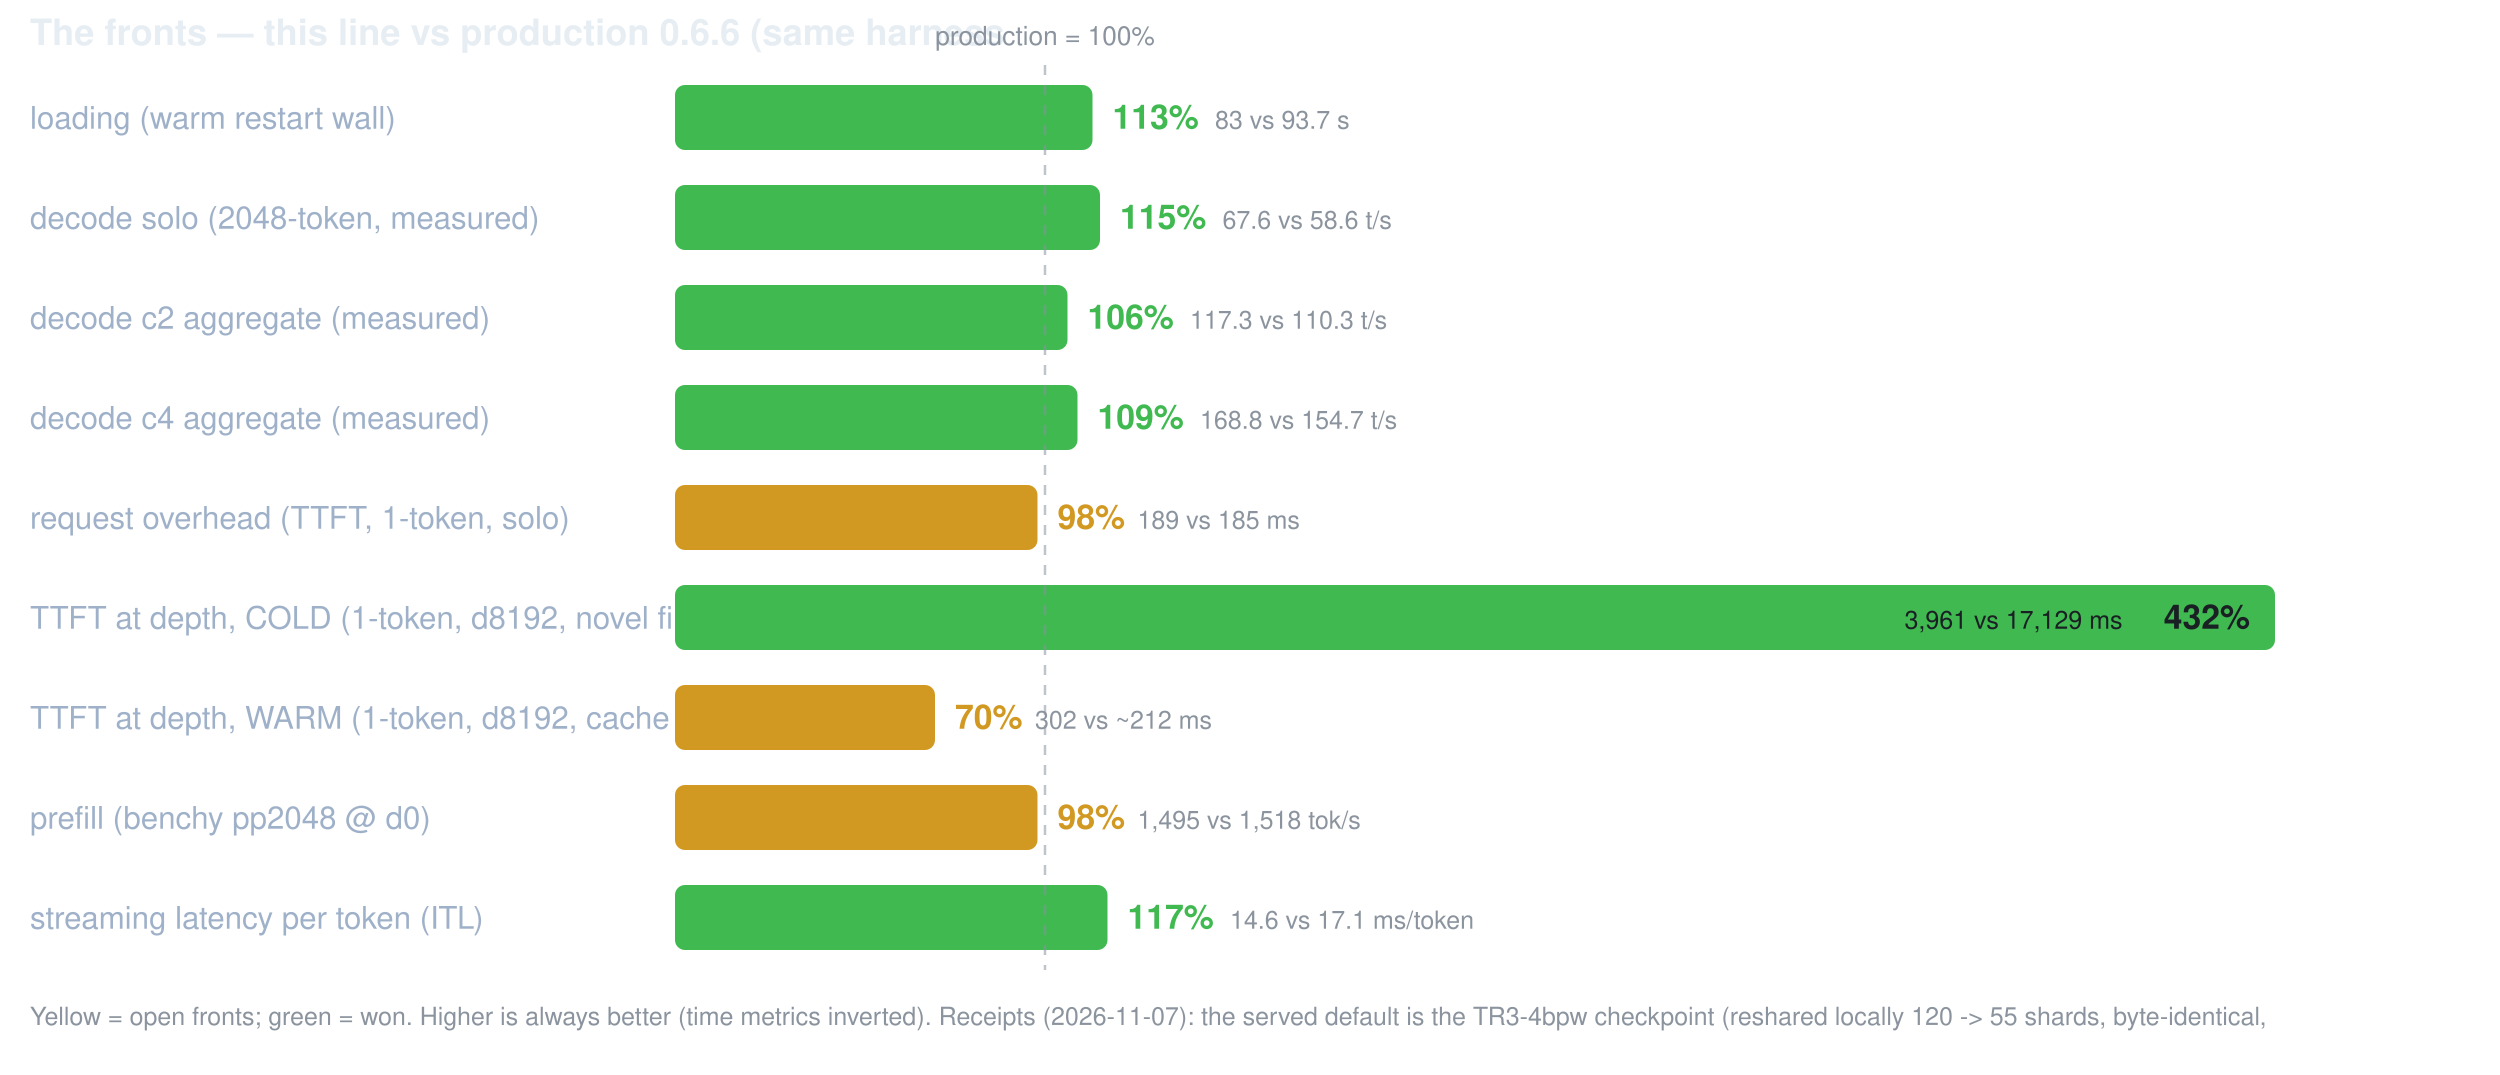
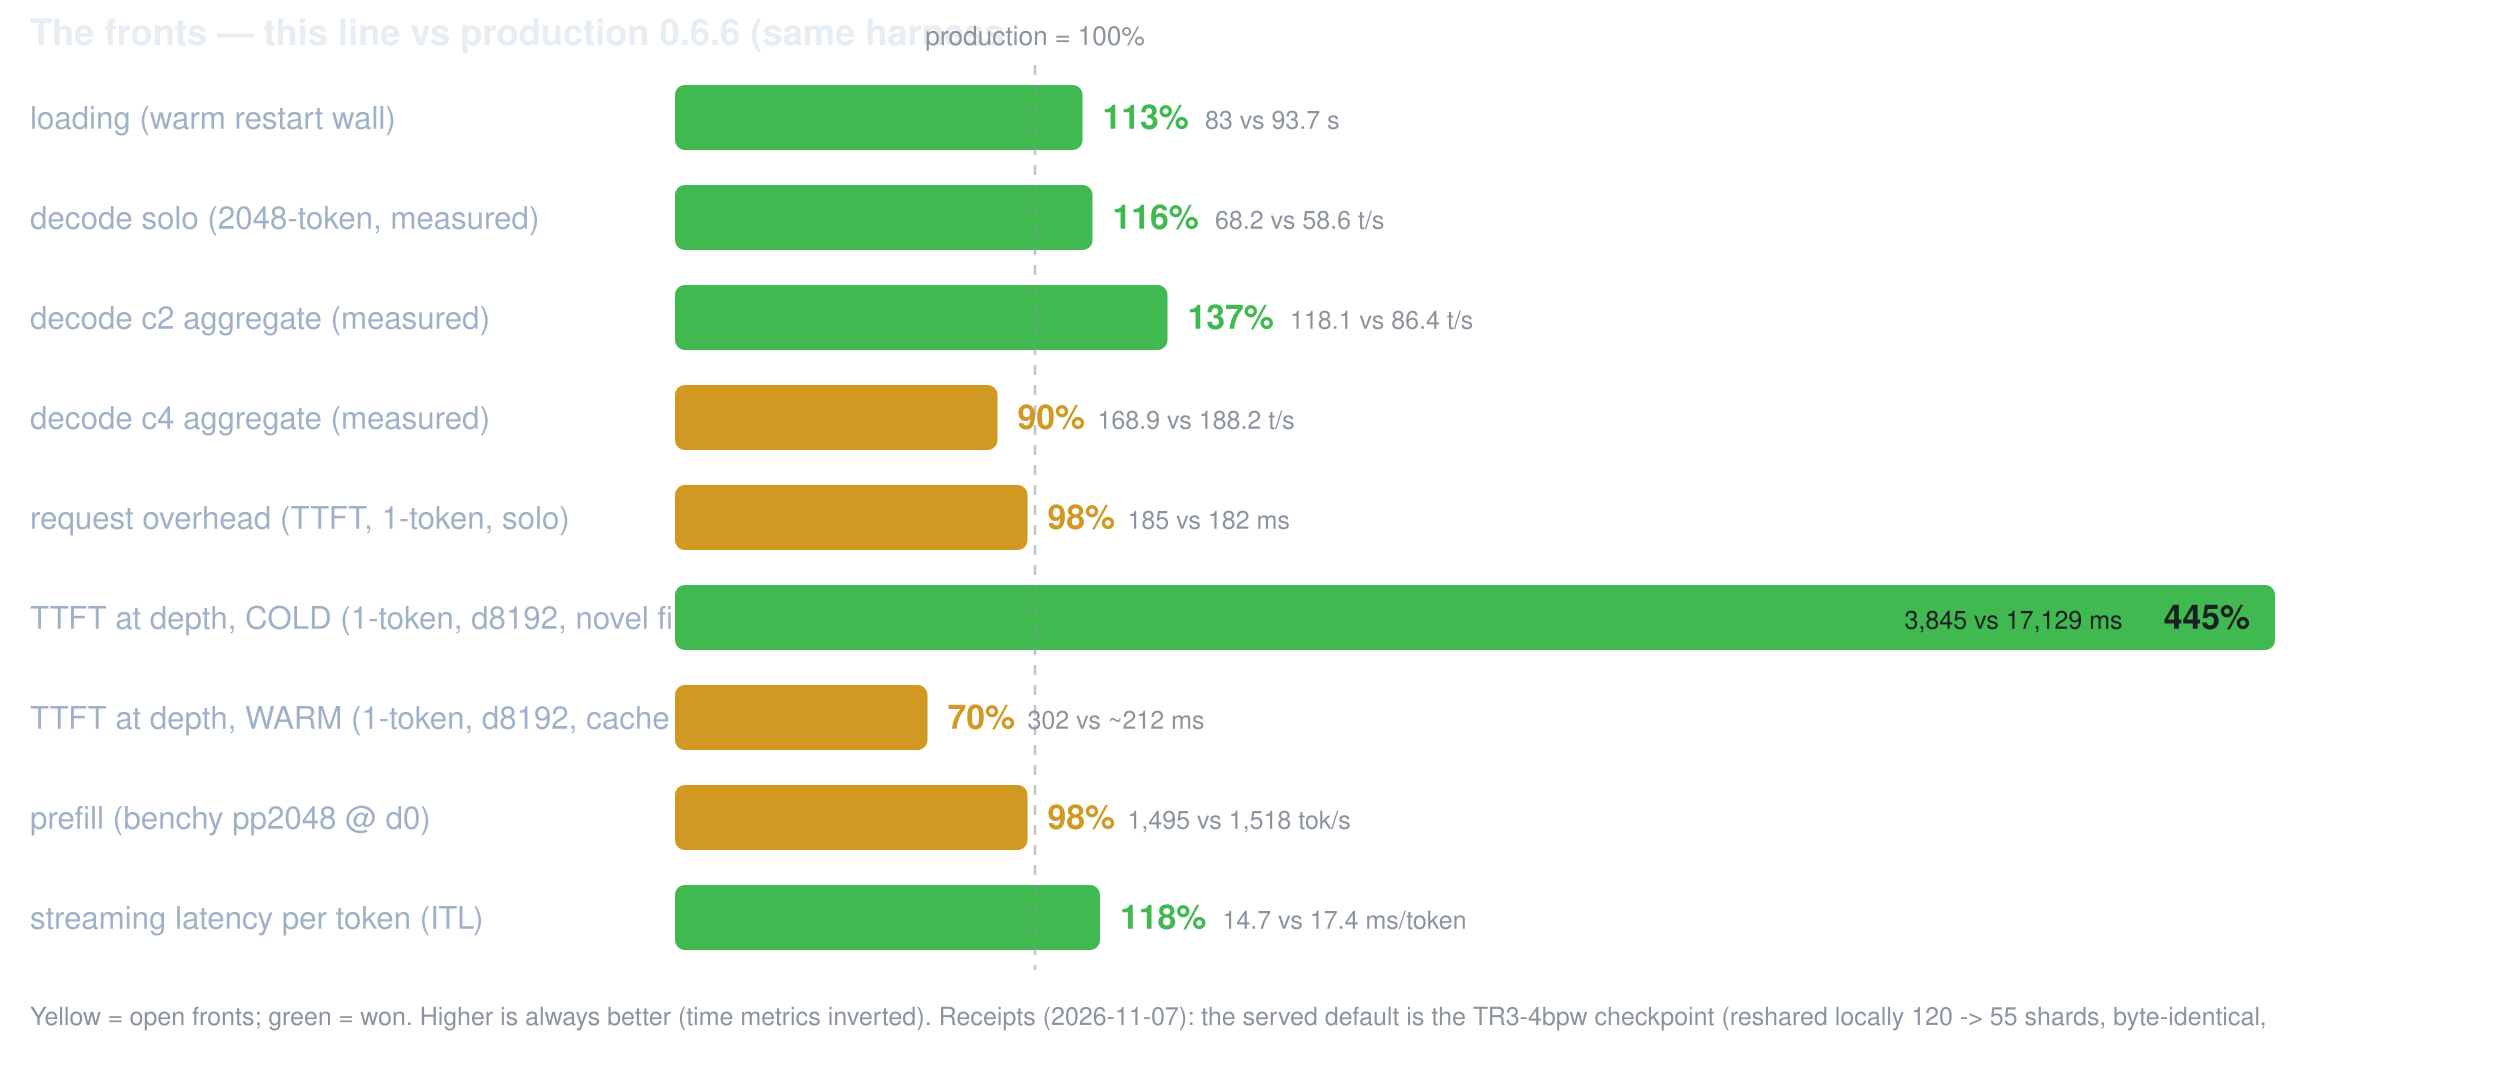
<svg xmlns="http://www.w3.org/2000/svg" viewBox="0 0 1000 430" width="1000" height="430" font-family="ui-sans-serif, -apple-system, 'Segoe UI', Helvetica, Arial, sans-serif">
  <text x="12" y="18" font-size="14.5" font-weight="700" fill="#e6edf3">The fronts — this line vs production 0.6.6 (same harness</text>
-   <text x="418" y="18" font-size="10.5" fill="#8b949e" text-anchor="middle">production = 100%</text>
+   <text x="414" y="18" font-size="10.5" fill="#8b949e" text-anchor="middle">production = 100%</text>
  <g>
    <text x="12" y="51.5" font-size="12.5" fill="#9fb1c9">loading (warm restart wall)</text>
-     <rect x="270" y="34" width="167" height="26" rx="4" fill="#3fb950" />
-     <text x="445" y="51.5" font-size="13.5" font-weight="700" fill="#3fb950">113%</text>
-     <text x="486" y="51.5" font-size="10" fill="#8b949e">83 vs 93.7 s</text>
+     <rect x="270" y="34" width="163" height="26" rx="4" fill="#3fb950" />
+     <text x="441" y="51.5" font-size="13.5" font-weight="700" fill="#3fb950">113%</text>
+     <text x="482" y="51.5" font-size="10" fill="#8b949e">83 vs 93.7 s</text>
    <text x="12" y="91.5" font-size="12.5" fill="#9fb1c9">decode solo (2048-token, measured)</text>
-     <rect x="270" y="74" width="170" height="26" rx="4" fill="#3fb950" />
-     <text x="448" y="91.5" font-size="13.5" font-weight="700" fill="#3fb950">115%</text>
-     <text x="489" y="91.5" font-size="10" fill="#8b949e">67.6 vs 58.6 t/s</text>
+     <rect x="270" y="74" width="167" height="26" rx="4" fill="#3fb950" />
+     <text x="445" y="91.5" font-size="13.5" font-weight="700" fill="#3fb950">116%</text>
+     <text x="486" y="91.5" font-size="10" fill="#8b949e">68.2 vs 58.6 t/s</text>
    <text x="12" y="131.5" font-size="12.5" fill="#9fb1c9">decode c2 aggregate (measured)</text>
-     <rect x="270" y="114" width="157" height="26" rx="4" fill="#3fb950" />
-     <text x="435" y="131.5" font-size="13.5" font-weight="700" fill="#3fb950">106%</text>
-     <text x="476" y="131.5" font-size="10" fill="#8b949e">117.3 vs 110.3 t/s</text>
+     <rect x="270" y="114" width="197" height="26" rx="4" fill="#3fb950" />
+     <text x="475" y="131.5" font-size="13.5" font-weight="700" fill="#3fb950">137%</text>
+     <text x="516" y="131.5" font-size="10" fill="#8b949e">118.1 vs 86.4 t/s</text>
    <text x="12" y="171.5" font-size="12.5" fill="#9fb1c9">decode c4 aggregate (measured)</text>
-     <rect x="270" y="154" width="161" height="26" rx="4" fill="#3fb950" />
-     <text x="439" y="171.5" font-size="13.5" font-weight="700" fill="#3fb950">109%</text>
-     <text x="480" y="171.5" font-size="10" fill="#8b949e">168.8 vs 154.7 t/s</text>
+     <rect x="270" y="154" width="129" height="26" rx="4" fill="#d29922" />
+     <text x="407" y="171.5" font-size="13.5" font-weight="700" fill="#d29922">90%</text>
+     <text x="439" y="171.5" font-size="10" fill="#8b949e">168.9 vs 188.2 t/s</text>
    <text x="12" y="211.5" font-size="12.5" fill="#9fb1c9">request overhead (TTFT, 1-token, solo)</text>
-     <rect x="270" y="194" width="145" height="26" rx="4" fill="#d29922" />
-     <text x="423" y="211.5" font-size="13.5" font-weight="700" fill="#d29922">98%</text>
-     <text x="455" y="211.5" font-size="10" fill="#8b949e">189 vs 185 ms</text>
+     <rect x="270" y="194" width="141" height="26" rx="4" fill="#d29922" />
+     <text x="419" y="211.5" font-size="13.5" font-weight="700" fill="#d29922">98%</text>
+     <text x="451" y="211.5" font-size="10" fill="#8b949e">185 vs 182 ms</text>
    <text x="12" y="251.5" font-size="12.5" fill="#9fb1c9">TTFT at depth, COLD (1-token, d8192, novel fill)</text>
    <rect x="270" y="234" width="640" height="26" rx="4" fill="#3fb950" />
-     <text x="900" y="251.5" font-size="13.5" font-weight="700" fill="#1a1f24" text-anchor="end">432%</text>
-     <text x="849" y="251.5" font-size="10" fill="#1a1f24" text-anchor="end">3,961 vs 17,129 ms</text>
+     <text x="900" y="251.5" font-size="13.5" font-weight="700" fill="#1a1f24" text-anchor="end">445%</text>
+     <text x="849" y="251.5" font-size="10" fill="#1a1f24" text-anchor="end">3,845 vs 17,129 ms</text>
    <text x="12" y="291.5" font-size="12.5" fill="#9fb1c9">TTFT at depth, WARM (1-token, d8192, cache hit)</text>
-     <rect x="270" y="274" width="104" height="26" rx="4" fill="#d29922" />
-     <text x="382" y="291.5" font-size="13.5" font-weight="700" fill="#d29922">70%</text>
-     <text x="414" y="291.5" font-size="10" fill="#8b949e">302 vs ~212 ms</text>
+     <rect x="270" y="274" width="101" height="26" rx="4" fill="#d29922" />
+     <text x="379" y="291.5" font-size="13.5" font-weight="700" fill="#d29922">70%</text>
+     <text x="411" y="291.5" font-size="10" fill="#8b949e">302 vs ~212 ms</text>
    <text x="12" y="331.5" font-size="12.5" fill="#9fb1c9">prefill (benchy pp2048 @ d0)</text>
-     <rect x="270" y="314" width="145" height="26" rx="4" fill="#d29922" />
-     <text x="423" y="331.5" font-size="13.5" font-weight="700" fill="#d29922">98%</text>
-     <text x="455" y="331.5" font-size="10" fill="#8b949e">1,495 vs 1,518 tok/s</text>
+     <rect x="270" y="314" width="141" height="26" rx="4" fill="#d29922" />
+     <text x="419" y="331.5" font-size="13.5" font-weight="700" fill="#d29922">98%</text>
+     <text x="451" y="331.5" font-size="10" fill="#8b949e">1,495 vs 1,518 tok/s</text>
    <text x="12" y="371.5" font-size="12.5" fill="#9fb1c9">streaming latency per token (ITL)</text>
-     <rect x="270" y="354" width="173" height="26" rx="4" fill="#3fb950" />
-     <text x="451" y="371.5" font-size="13.5" font-weight="700" fill="#3fb950">117%</text>
-     <text x="492" y="371.5" font-size="10" fill="#8b949e">14.6 vs 17.1 ms/token</text>
+     <rect x="270" y="354" width="170" height="26" rx="4" fill="#3fb950" />
+     <text x="448" y="371.5" font-size="13.5" font-weight="700" fill="#3fb950">118%</text>
+     <text x="489" y="371.5" font-size="10" fill="#8b949e">14.7 vs 17.4 ms/token</text>
  </g>
-   <line x1="418" y1="26" x2="418" y2="388" stroke="#8b949e" stroke-opacity="0.55" stroke-dasharray="4 4" />
+   <line x1="414" y1="26" x2="414" y2="388" stroke="#8b949e" stroke-opacity="0.55" stroke-dasharray="4 4" />
  <text x="12" y="410" font-size="10" fill="#8b949e">Yellow = open fronts; green = won. Higher is always better (time metrics inverted). Receipts (2026-11-07): the served default is the TR3-4bpw checkpoint (reshared locally 120 -&gt; 55 shards, byte-identical,</text>
</svg>
